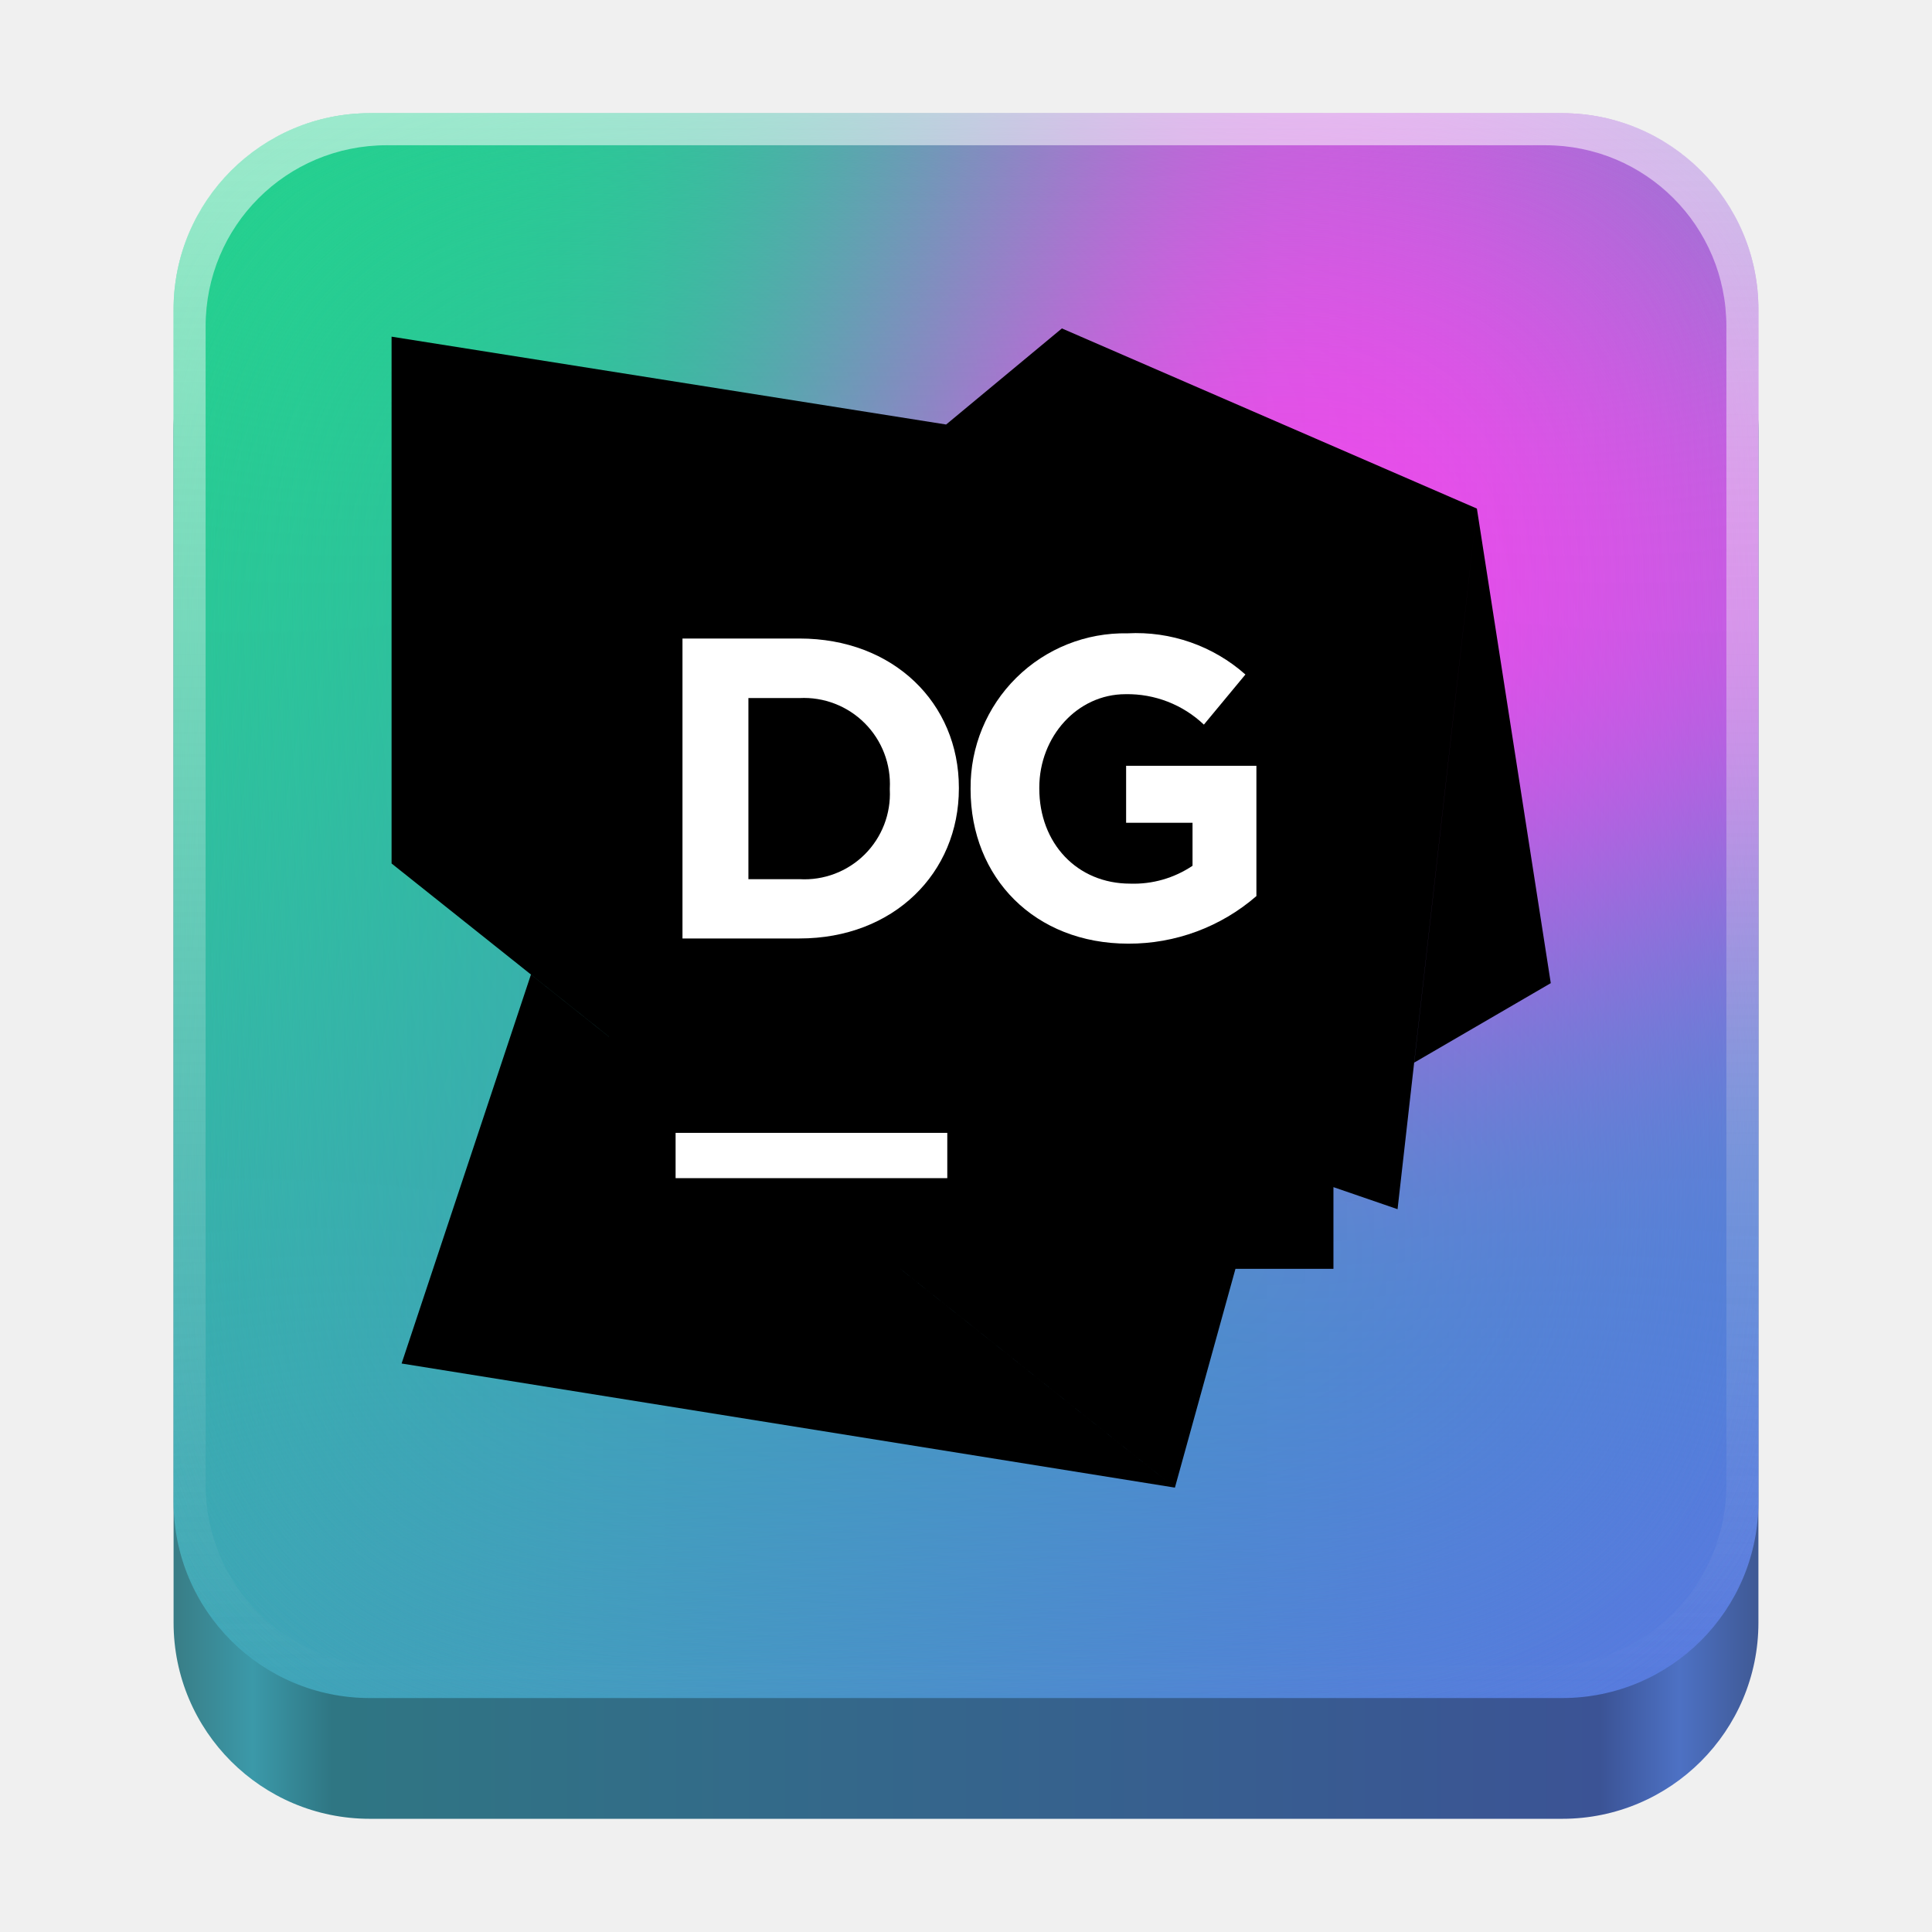
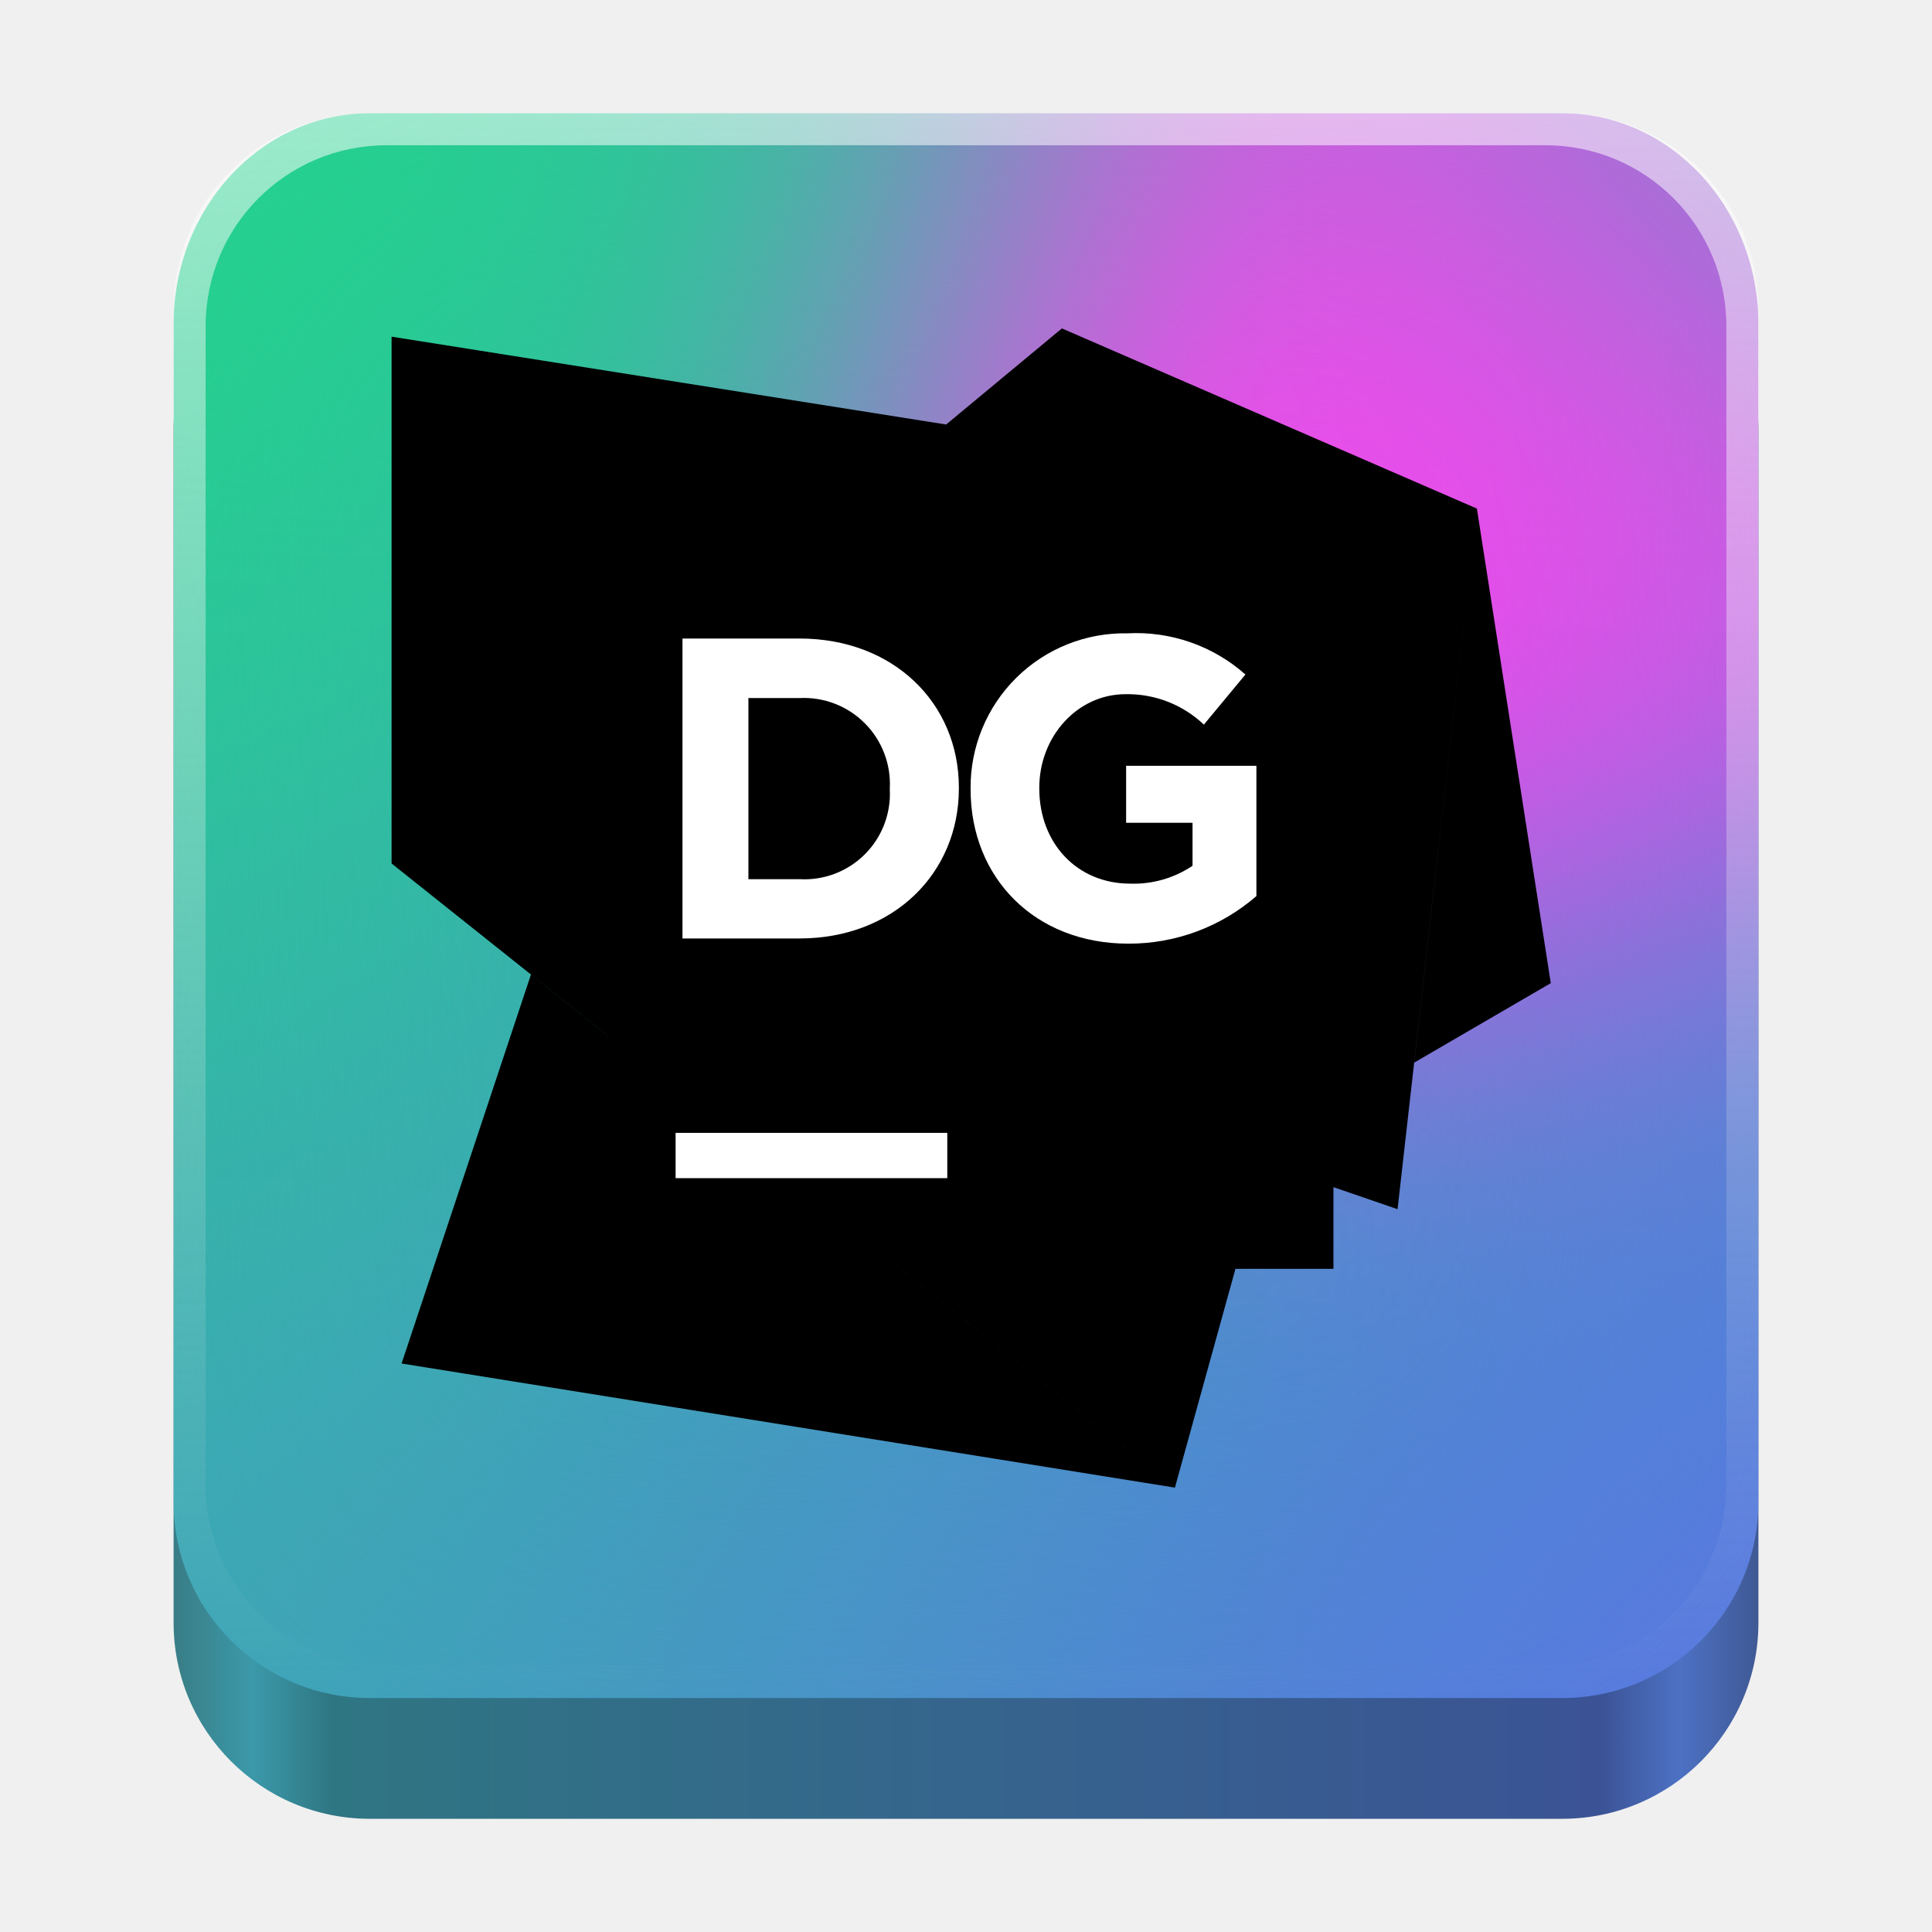
<svg xmlns="http://www.w3.org/2000/svg" xmlns:xlink="http://www.w3.org/1999/xlink" width="128" height="128" viewBox="0 0 128 128" version="1.1" id="svg5" xml:space="preserve">
  <defs id="defs2">
    <linearGradient id="linearGradient11616">
      <stop style="stop-color:#21d789;stop-opacity:1" offset="0" id="stop11612" />
      <stop style="stop-color:#5d6fe8;stop-opacity:1" offset="1" id="stop11614" />
    </linearGradient>
    <linearGradient id="linearGradient404">
      <stop style="stop-color:#e6e6e6;stop-opacity:0;" offset="0" id="stop400" />
      <stop style="stop-color:#ffffff;stop-opacity:0.545;" offset="1" id="stop402" />
    </linearGradient>
    <linearGradient y2="236" x2="96" y1="236" x1="32" gradientTransform="translate(604.8168,170.5864)" gradientUnits="userSpaceOnUse" id="linearGradient1099" xlink:href="#linearGradient1036" />
    <linearGradient id="linearGradient1036">
      <stop id="stop1032" offset="0" style="stop-color:#d5d3cf;stop-opacity:1;" />
      <stop id="stop1034" offset="1" style="stop-color:#f6f5f4;stop-opacity:1" />
    </linearGradient>
    <radialGradient r="32" fy="-76" fx="-244" cy="-76" cx="-244" gradientTransform="matrix(0.8833333,0,0,0.8833333,-460.3502,463.1197)" gradientUnits="userSpaceOnUse" id="radialGradient1103" xlink:href="#linearGradient1069" />
    <linearGradient id="linearGradient1069">
      <stop id="stop1065" offset="0" style="stop-color:#d5d3cf;stop-opacity:1" />
      <stop id="stop1067-1" offset="1" style="stop-color:#949390;stop-opacity:1" />
    </linearGradient>
    <linearGradient gradientUnits="userSpaceOnUse" y2="232" x2="64" y1="262.5" x1="64" id="linearGradient1027" xlink:href="#linearGradient1025" gradientTransform="translate(-470.5864,432.8168)" />
    <linearGradient id="linearGradient1025">
      <stop id="stop1021" offset="0" style="stop-color:#9a9996;stop-opacity:1" />
      <stop id="stop1023" offset="1" style="stop-color:#77767b;stop-opacity:1" />
    </linearGradient>
    <clipPath clipPathUnits="userSpaceOnUse" id="clipPath1609-7">
      <path id="path1611-5" d="m 252,116 28,-28 v -8 h -36 v 36 z" style="fill:#e74747;stroke:none;stroke-width:0.25px;stroke-linecap:butt;stroke-linejoin:miter;stroke-opacity:1" />
    </clipPath>
    <linearGradient id="linearGradient8241">
      <stop style="stop-color:#397d86;stop-opacity:1;" offset="0" id="stop8237" />
      <stop style="stop-color:#3b99a9;stop-opacity:1;" offset="0.05" id="stop9349" />
      <stop style="stop-color:#2f7683;stop-opacity:1;" offset="0.1" id="stop21746" />
      <stop style="stop-color:#3b5395;stop-opacity:1;" offset="0.9" id="stop21940" />
      <stop style="stop-color:#4d71c4;stop-opacity:1;" offset="0.95" id="stop9351" />
      <stop style="stop-color:#3f5994;stop-opacity:1;" offset="1" id="stop8239" />
    </linearGradient>
    <radialGradient r="32" fy="-76" fx="-244" cy="-76" cx="-244" gradientTransform="matrix(0.8833333,0,0,0.8833333,-460.3502,463.1197)" gradientUnits="userSpaceOnUse" id="radialGradient1103-5" xlink:href="#linearGradient1069" />
    <clipPath clipPathUnits="userSpaceOnUse" id="clipPath1609-7-7">
      <path id="path1611-5-0" d="m 252,116 28,-28 v -8 h -36 v 36 z" style="fill:#e74747;stroke:none;stroke-width:0.25px;stroke-linecap:butt;stroke-linejoin:miter;stroke-opacity:1" />
    </clipPath>
    <clipPath clipPathUnits="userSpaceOnUse" id="clipPath744">
      <rect style="fill:#1e88e5;fill-opacity:1;stroke-width:0.265" id="rect746" width="541.867" height="541.867" x="0" y="1.5987212e-14" rx="79.375" ry="79.375" />
    </clipPath>
    <clipPath clipPathUnits="userSpaceOnUse" id="clipPath62">
      <rect style="fill:#1e88e5;fill-opacity:1;stroke-width:0.265" id="rect64" width="541.867" height="541.867" x="2.2507105e-05" y="-0.422" rx="79.375" ry="79.375" />
    </clipPath>
    <linearGradient xlink:href="#linearGradient8241" id="linearGradient8243" x1="11.5" y1="120.5" x2="116.5" y2="120.5" gradientUnits="userSpaceOnUse" />
    <radialGradient r="32" fy="-76" fx="-244" cy="-76" cx="-244" gradientTransform="matrix(0.8833333,0,0,0.8833333,-460.3502,463.1197)" gradientUnits="userSpaceOnUse" id="radialGradient1103-6" xlink:href="#linearGradient1069" />
    <clipPath clipPathUnits="userSpaceOnUse" id="clipPath1609-7-2">
      <path id="path1611-5-3" d="m 252,116 28,-28 v -8 h -36 v 36 z" style="fill:#e74747;stroke:none;stroke-width:0.25px;stroke-linecap:butt;stroke-linejoin:miter;stroke-opacity:1" />
    </clipPath>
    <radialGradient r="32" fy="-76" fx="-244" cy="-76" cx="-244" gradientTransform="matrix(0.8833333,0,0,0.8833333,-460.3502,463.1197)" gradientUnits="userSpaceOnUse" id="radialGradient1103-56" xlink:href="#linearGradient1069" />
    <clipPath clipPathUnits="userSpaceOnUse" id="clipPath1609-7-0">
      <path id="path1611-5-9" d="m 252,116 28,-28 v -8 h -36 v 36 z" style="fill:#e74747;stroke:none;stroke-width:0.25px;stroke-linecap:butt;stroke-linejoin:miter;stroke-opacity:1" />
    </clipPath>
    <clipPath clipPathUnits="userSpaceOnUse" id="clipPath37">
      <rect style="fill:#1a1a1a;fill-opacity:1;stroke-width:0.265" id="rect39" width="541.867" height="541.867" x="-2.6626146e-06" y="3.241" rx="79.375" ry="79.375" />
    </clipPath>
    <clipPath clipPathUnits="userSpaceOnUse" id="clipPath22042">
      <rect style="fill:#333333;fill-opacity:1;stroke-width:0.013" id="rect22044" width="27.32" height="27.484" x="166.968" y="105.404" rx="4.002" ry="4.026" />
    </clipPath>
    <clipPath clipPathUnits="userSpaceOnUse" id="clipPath1039">
      <rect style="fill:#b3b3b3;fill-opacity:1;stroke-width:0.265" id="rect1041" width="541.867" height="541.867" x="2.5931527e-05" y="-0" rx="79.375" ry="79.375" />
    </clipPath>
    <clipPath clipPathUnits="userSpaceOnUse" id="clipPath154">
      <rect style="fill:#b3b3b3;fill-opacity:1;stroke-width:0.265" id="rect156" width="541.867" height="541.867" x="-2.9218751e-05" y="-0" rx="79.375" ry="79.375" />
    </clipPath>
    <linearGradient xlink:href="#linearGradient404" id="linearGradient406" x1="64" y1="112.5" x2="64" y2="7.5" gradientUnits="userSpaceOnUse" />
    <linearGradient id="a" gradientUnits="userSpaceOnUse" x1="38.78" x2="95.91" y1="41.59" y2="41.59" gradientTransform="translate(260.425,-3.53)">
      <stop offset="0" stop-color="#21d789" id="stop500" />
      <stop offset="1" stop-color="#07c3f2" id="stop502" />
    </linearGradient>
    <linearGradient id="b" gradientUnits="userSpaceOnUse" x1="-29.18" x2="88.46" y1="85.52" y2="-1.32" gradientTransform="translate(260.425,-3.53)">
      <stop offset=".01" stop-color="#fcf84a" id="stop505" />
      <stop offset=".11" stop-color="#a7eb62" id="stop507" />
      <stop offset=".21" stop-color="#5fe077" id="stop509" />
      <stop offset=".27" stop-color="#32da84" id="stop511" />
      <stop offset=".31" stop-color="#21d789" id="stop513" />
      <stop offset=".58" stop-color="#21d789" id="stop515" />
      <stop offset=".6" stop-color="#21d789" id="stop517" />
      <stop offset=".69" stop-color="#20d68c" id="stop519" />
      <stop offset=".76" stop-color="#1ed497" id="stop521" />
      <stop offset=".83" stop-color="#19d1a9" id="stop523" />
      <stop offset=".9" stop-color="#13ccc2" id="stop525" />
      <stop offset=".97" stop-color="#0bc6e1" id="stop527" />
      <stop offset="1" stop-color="#07c3f2" id="stop529" />
    </linearGradient>
    <linearGradient id="c" gradientUnits="userSpaceOnUse" x1="17.3" x2="36.92" y1="110.99" y2="49.42" gradientTransform="translate(260.425,-3.53)">
      <stop offset="0" stop-color="#21d789" id="stop532" />
      <stop offset=".16" stop-color="#24d888" id="stop534" />
      <stop offset=".3" stop-color="#2fd985" id="stop536" />
      <stop offset=".43" stop-color="#41dc80" id="stop538" />
      <stop offset=".55" stop-color="#5ae079" id="stop540" />
      <stop offset=".67" stop-color="#7ae46f" id="stop542" />
      <stop offset=".79" stop-color="#a1ea64" id="stop544" />
      <stop offset=".9" stop-color="#cff157" id="stop546" />
      <stop offset="1" stop-color="#fcf84a" id="stop548" />
    </linearGradient>
    <linearGradient id="d" gradientUnits="userSpaceOnUse" x1="43.28" x2="85.97" y1="57.46" y2="0.06" gradientTransform="translate(260.425,-3.53)">
      <stop offset="0" stop-color="#21d789" id="stop551" />
      <stop offset=".09" stop-color="#23d986" id="stop553" />
      <stop offset=".17" stop-color="#2ade7b" id="stop555" />
      <stop offset=".25" stop-color="#36e669" id="stop557" />
      <stop offset=".27" stop-color="#3bea62" id="stop559" />
      <stop offset=".35" stop-color="#47eb61" id="stop561" />
      <stop offset=".49" stop-color="#67ed5d" id="stop563" />
      <stop offset=".69" stop-color="#9af156" id="stop565" />
      <stop offset=".92" stop-color="#e0f64d" id="stop567" />
      <stop offset="1" stop-color="#fcf84a" id="stop569" />
    </linearGradient>
    <linearGradient id="e" gradientUnits="userSpaceOnUse" x1="108.58" x2="22.55" y1="64.77" y2="63.97" gradientTransform="translate(260.425,-3.53)">
      <stop offset=".39" stop-color="#fcf84a" id="stop572" />
      <stop offset=".46" stop-color="#ecf74c" id="stop574" />
      <stop offset=".61" stop-color="#c1f451" id="stop576" />
      <stop offset=".82" stop-color="#7eef5a" id="stop578" />
      <stop offset="1" stop-color="#3bea62" id="stop580" />
    </linearGradient>
    <linearGradient xlink:href="#linearGradient11616" id="linearGradient11827" x1="12.773" y1="20.475" x2="108.029" y2="115.731" gradientUnits="userSpaceOnUse" />
    <filter height="1.686" width="1.686" y="-0.343" x="-0.343" style="color-interpolation-filters:sRGB;" id="filter13914">
      <feGaussianBlur stdDeviation="15 15" result="blur" id="feGaussianBlur13908" />
      <feColorMatrix values="1 0 0 0 0 0 1 0 0 0 0 0 1 0 0 0 0 0 50 0 " result="colormatrix" id="feColorMatrix13910" />
      <feComposite in="colormatrix" in2="SourceGraphic" operator="in" id="feComposite13912" />
    </filter>
    <linearGradient id="e-3" gradientUnits="userSpaceOnUse" x1="10.99" x2="95.54" y1="41.31" y2="41.31" gradientTransform="translate(215.7997,33.75467)">
      <stop offset=".31" stop-color="#21d789" id="stop274" />
      <stop offset=".49" stop-color="#59a3b2" id="stop276" />
      <stop offset=".77" stop-color="#b74af7" id="stop278" />
      <stop offset="1" stop-color="#ff45ed" id="stop280" />
    </linearGradient>
    <linearGradient id="d-6" gradientUnits="userSpaceOnUse" x1="10.48" x2="94.6" y1="52.51" y2="98.96" gradientTransform="translate(215.7997,33.75467)">
      <stop offset=".08" stop-color="#21d789" id="stop269" />
      <stop offset=".89" stop-color="#6b57ff" id="stop271" />
    </linearGradient>
    <linearGradient id="c-7" gradientUnits="userSpaceOnUse" x1="27.62" x2="34.52" y1="52.97" y2="83.01" gradientTransform="translate(215.7997,33.75467)">
      <stop offset="0" stop-color="#6b57ff" id="stop256" />
      <stop offset=".02" stop-color="#685cfb" id="stop258" />
      <stop offset=".28" stop-color="#4a91ca" id="stop260" />
      <stop offset=".51" stop-color="#34b7a7" id="stop262" />
      <stop offset=".69" stop-color="#26ce91" id="stop264" />
      <stop offset=".8" stop-color="#21d789" id="stop266" />
    </linearGradient>
    <linearGradient id="b-5" gradientUnits="userSpaceOnUse" x1="66.85" x2="73.95" y1="30.12" y2="11.96" gradientTransform="translate(215.7997,33.75467)">
      <stop offset="0" stop-color="#6b57ff" id="stop251" />
      <stop offset=".95" stop-color="#21d789" id="stop253" />
    </linearGradient>
    <linearGradient id="a-3" gradientUnits="userSpaceOnUse" x1="92.39" x2="95.19" y1="40.62" y2="65.06" gradientTransform="translate(215.7997,33.75467)">
      <stop offset=".16" stop-color="#21d789" id="stop244" />
      <stop offset=".54" stop-color="#419fbc" id="stop246" />
      <stop offset="1" stop-color="#6b57ff" id="stop248" />
    </linearGradient>
+     <clipPath clipPathUnits="userSpaceOnUse" id="clipPath449">
+       <rect style="fill:url(#linearGradient453);fill-opacity:1;stroke-width:1.037" id="rect451" width="105" height="113" x="11.5" y="7.5" rx="13" ry="13.99" />
+     </clipPath>
+     <linearGradient xlink:href="#linearGradient8241" id="linearGradient453" gradientUnits="userSpaceOnUse" gradientTransform="matrix(1,0,0,1.076191,-3.1292439e-6,-9.180952)" x1="11.5" y1="120.5" x2="116.5" y2="120.5" />
  </defs>
  <g id="layer2">
-     <rect style="fill:url(#linearGradient8243);fill-opacity:1" id="rect440" width="105" height="105" x="11.5" y="15.5" rx="13" ry="13" />
-     <g id="g6177" style="filter:url(#filter13914)">
-       <rect style="fill:url(#linearGradient11827);fill-opacity:1" id="rect358" width="105" height="105" x="11.5" y="7.5" rx="13" ry="13" />
-       <circle style="fill:#f646ee;fill-opacity:1;stroke:none;stroke-width:2.729;stroke-linecap:round" id="path11472" cx="86.329" cy="37.671" r="28.048" />
-     </g>
-     <path id="rect364" style="fill:url(#linearGradient406);fill-opacity:1" d="M 24.5 7.5 C 17.298 7.5 11.5 13.298 11.5 20.5 L 11.5 99.5 C 11.5 106.702 17.298 112.5 24.5 112.5 L 103.5 112.5 C 110.702 112.5 116.5 106.702 116.5 99.5 L 116.5 20.5 C 116.5 13.298 110.702 7.5 103.5 7.5 L 24.5 7.5 z M 25.623 9.623 L 102.377 9.623 C 109.025 9.623 114.377 14.975 114.377 21.623 L 114.377 98.377 C 114.377 105.025 109.025 110.377 102.377 110.377 L 25.623 110.377 C 18.975 110.377 13.623 105.025 13.623 98.377 L 13.623 21.623 C 13.623 14.975 18.975 9.623 25.623 9.623 z " />
-     <path id="path283" style="fill:#000000;fill-opacity:1;stroke-width:0.8" d="m 70.353,21.759 -7.669,6.366 -36.741,-5.82 v 34.903 l 14.4,11.473 v 0.005 L 35.176,64.568 26.607,90.336 77.84,98.559 59.646,84.064 h 0.002 L 77.841,98.559 81.852,84.064 h 6.492 V 78.651 l 4.248,1.461 5.256,-46.417 z m 27.495,11.936 -4.152,36.705 9.047,-5.264 z" />
-     <g fill="#ffffff" id="g301" transform="matrix(0.8,0,0,0.8,22.344,18.15962)">
-       <path d="m 28.59,30.18 h 9.69 c 7.8,0 13.2,5.36 13.2,12.35 v 0.07 c 0,7 -5.4,12.42 -13.2,12.42 h -9.69 z m 5.46,4.93 v 15 h 4.23 a 7.08,7.08 0 0 0 7.48,-7.42 V 42.6 a 7.13,7.13 0 0 0 -7.48,-7.49 z" id="path295" />
-       <path d="M 52.45,42.67 V 42.6 a 12.75,12.75 0 0 1 13,-12.85 13.63,13.63 0 0 1 9.76,3.41 l -3.44,4.15 a 9.18,9.18 0 0 0 -6.49,-2.52 c -4,0 -7.14,3.52 -7.14,7.74 v 0.07 c 0,4.54 3.13,7.88 7.53,7.88 A 8.73,8.73 0 0 0 70.83,49 v -3.56 h -5.5 V 40.72 H 76.12 V 51.51 A 16.09,16.09 0 0 1 65.51,55.45 C 57.77,55.45 52.45,50 52.45,42.67 Z" id="path297" />
-       <path d="m 28.02,71.12 h 22.5 v 3.75 h -22.5 z" id="path299" />
+     <g id="g12211">
+       <rect style="fill:url(#linearGradient8243);fill-opacity:1" id="rect440" width="105" height="105" x="11.5" y="15.5" rx="13" ry="13" />
+       <g id="g6177" style="filter:url(#filter13914)" clip-path="url(#clipPath449)">
+         <rect style="fill:url(#linearGradient11827);fill-opacity:1" id="rect358" width="105" height="105" x="11.5" y="7.5" rx="13" ry="13" />
+         <circle style="fill:#f646ee;fill-opacity:1;stroke:none;stroke-width:2.729;stroke-linecap:round" id="path11472" cx="86.329" cy="37.671" r="28.048" />
+       </g>
+       <path id="rect364" style="fill:url(#linearGradient406);fill-opacity:1" d="M 24.5 7.5 C 17.298 7.5 11.5 13.298 11.5 20.5 L 11.5 99.5 C 11.5 106.702 17.298 112.5 24.5 112.5 L 103.5 112.5 C 110.702 112.5 116.5 106.702 116.5 99.5 L 116.5 20.5 C 116.5 13.298 110.702 7.5 103.5 7.5 L 24.5 7.5 z M 25.623 9.623 L 102.377 9.623 C 109.025 9.623 114.377 14.975 114.377 21.623 L 114.377 98.377 C 114.377 105.025 109.025 110.377 102.377 110.377 L 25.623 110.377 C 18.975 110.377 13.623 105.025 13.623 98.377 L 13.623 21.623 C 13.623 14.975 18.975 9.623 25.623 9.623 z " />
+       <path id="path283" style="fill:#000000;fill-opacity:1;stroke-width:0.8" d="m 70.353,21.759 -7.669,6.366 -36.741,-5.82 v 34.903 l 14.4,11.473 v 0.005 L 35.176,64.568 26.607,90.336 77.84,98.559 59.646,84.064 h 0.002 L 77.841,98.559 81.852,84.064 h 6.492 V 78.651 l 4.248,1.461 5.256,-46.417 z m 27.495,11.936 -4.152,36.705 9.047,-5.264 z" />
+       <g fill="#ffffff" id="g301" transform="matrix(0.8,0,0,0.8,22.344,18.15962)">
+         <path d="m 28.59,30.18 h 9.69 c 7.8,0 13.2,5.36 13.2,12.35 v 0.07 c 0,7 -5.4,12.42 -13.2,12.42 h -9.69 z m 5.46,4.93 v 15 h 4.23 a 7.08,7.08 0 0 0 7.48,-7.42 V 42.6 a 7.13,7.13 0 0 0 -7.48,-7.49 z" id="path295" />
+         <path d="M 52.45,42.67 V 42.6 a 12.75,12.75 0 0 1 13,-12.85 13.63,13.63 0 0 1 9.76,3.41 l -3.44,4.15 a 9.18,9.18 0 0 0 -6.49,-2.52 c -4,0 -7.14,3.52 -7.14,7.74 v 0.07 c 0,4.54 3.13,7.88 7.53,7.88 A 8.73,8.73 0 0 0 70.83,49 v -3.56 h -5.5 V 40.72 H 76.12 V 51.51 A 16.09,16.09 0 0 1 65.51,55.45 C 57.77,55.45 52.45,50 52.45,42.67 Z" id="path297" />
+         <path d="m 28.02,71.12 h 22.5 v 3.75 h -22.5 z" id="path299" />
+       </g>
    </g>
  </g>
</svg>
